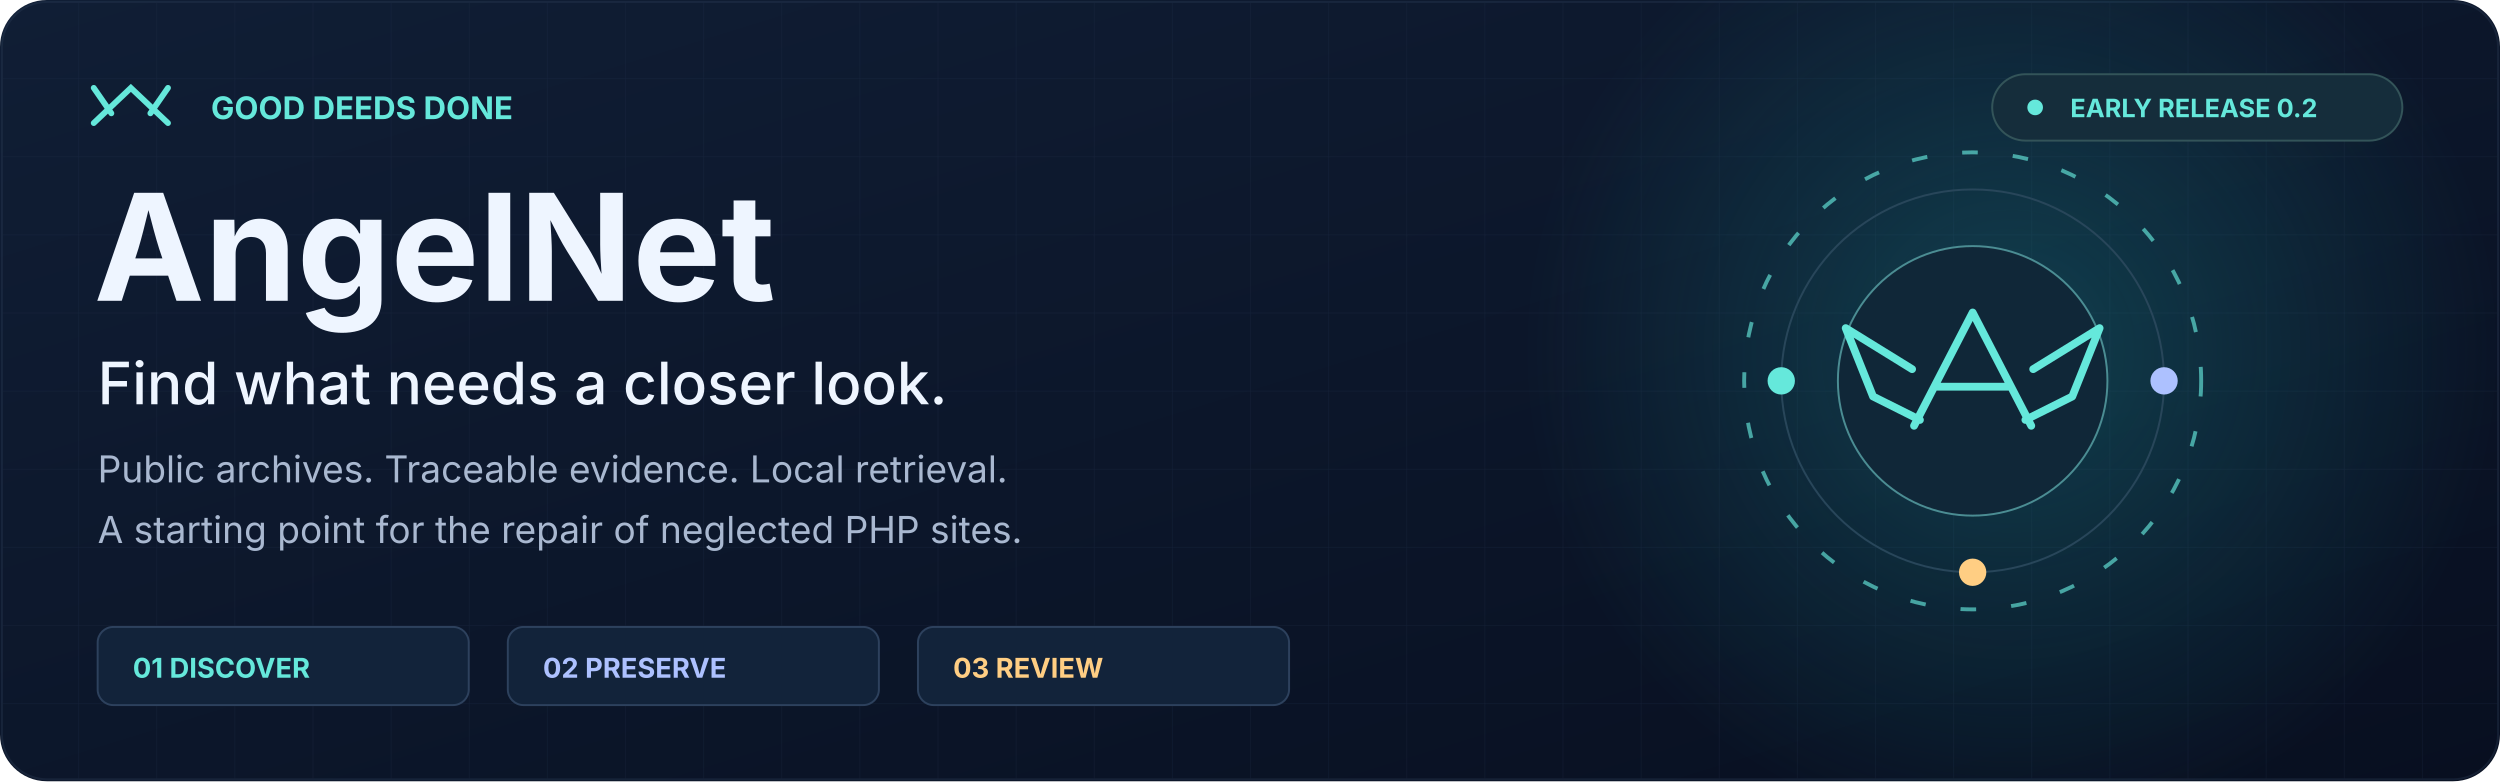
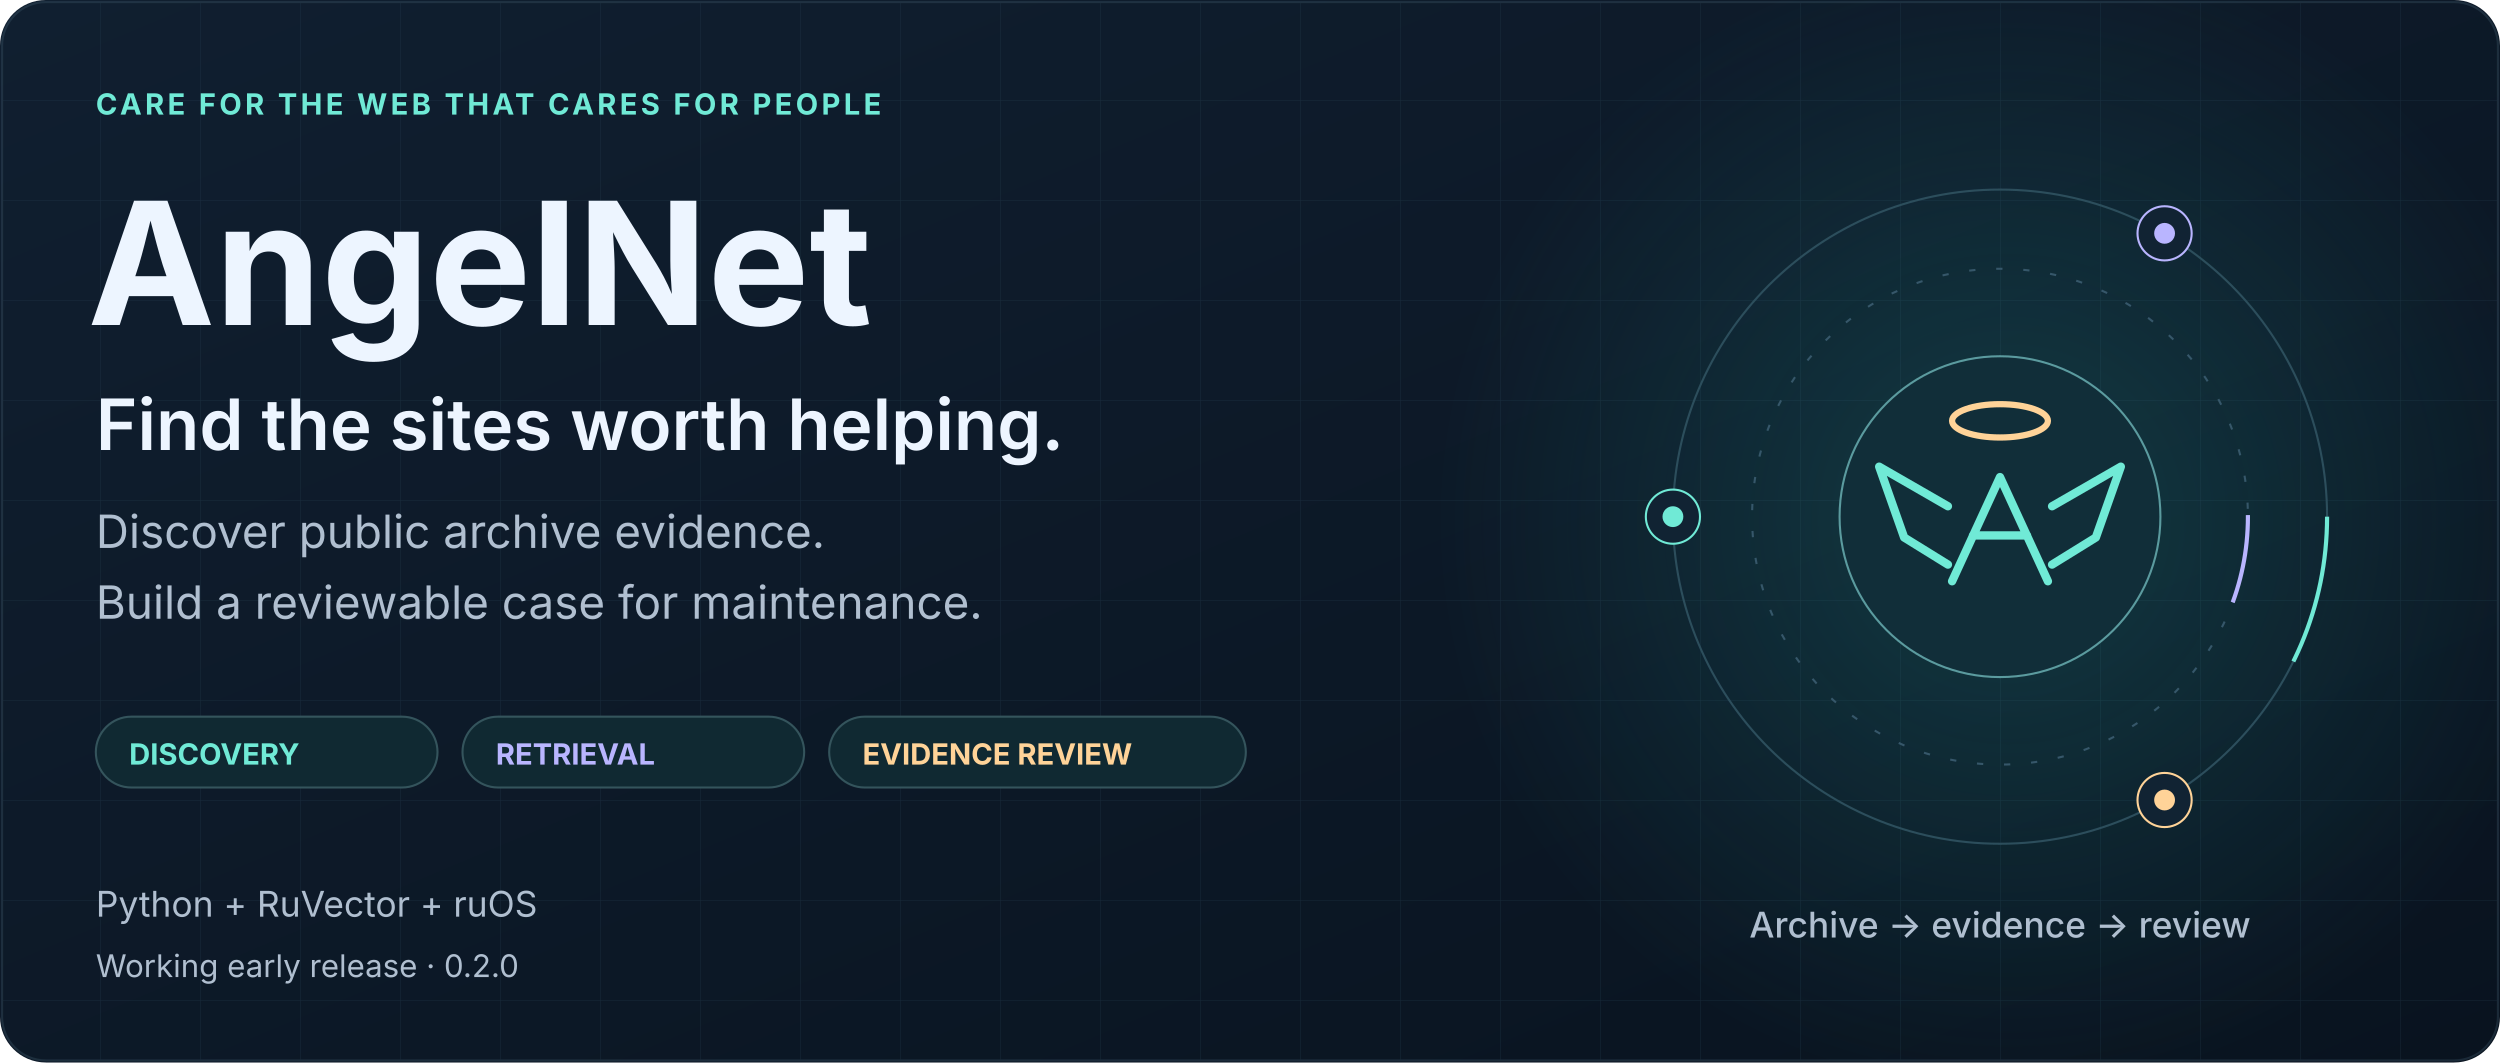
- <svg xmlns="http://www.w3.org/2000/svg" width="1280" height="400" viewBox="0 0 1280 400" role="img" aria-labelledby="title desc">
+ <svg xmlns="http://www.w3.org/2000/svg" width="1200" height="510" viewBox="0 0 1200 510" role="img" aria-labelledby="title desc">
  <defs>
    <linearGradient id="bg" x2="1" y2="1">
-       <stop stop-color="#101e35" />
-       <stop offset="1" stop-color="#080f20" />
+       <stop stop-color="#101f30" />
+       <stop offset="1" stop-color="#09131f" />
    </linearGradient>
    <radialGradient id="halo">
-       <stop stop-color="#1b8f96" stop-opacity=".35" />
-       <stop offset="1" stop-color="#1b8f96" stop-opacity="0" />
+       <stop stop-color="#269e99" stop-opacity=".26" />
+       <stop offset="1" stop-color="#269e99" stop-opacity="0" />
    </radialGradient>
-     <pattern id="grid" width="40" height="40" patternUnits="userSpaceOnUse">
-       <path d="M40 0H0V40" fill="none" stroke="#263651" stroke-width=".5" />
+     <pattern id="grid" width="48" height="48" patternUnits="userSpaceOnUse">
+       <path d="M48 0H0V48" fill="none" stroke="#345267" stroke-width=".5" />
    </pattern>
    <style>
- text{font-family:Inter,ui-sans-serif,system-ui,-apple-system,BlinkMacSystemFont,"Segoe UI",sans-serif}
- .ink{fill:#eef5ff}.muted{fill:#a9b8d0}.cyan{fill:#65e8db}.amber{fill:#ffce83}
- .travel{stroke-dasharray:8 18;animation:flow 3s linear infinite}
- .pulse{animation:glow 4s ease-in-out infinite}.slow{animation:glow 5s ease-in-out infinite;animation-delay:1s}
- @keyframes flow{to{stroke-dashoffset:-104}}
- @keyframes glow{0%,100%{opacity:.4}50%{opacity:1}}
- @media(prefers-reduced-motion:reduce){*{animation:none!important}.pulse,.slow{opacity:1}}
+ text{font-family:ui-sans-serif,system-ui,-apple-system,BlinkMacSystemFont,"Segoe UI",sans-serif}
+ .ink{fill:#edf5ff}.muted{fill:#b0bfd0}.cyan{fill:#70ead6}.amber{fill:#ffd398}.lilac{fill:#b9b5ff}
+ .flow{stroke-dasharray:5 13;animation:flow 5s linear infinite}
+ .glow{animation:glow 6s ease-in-out infinite}
+ .orbit{transform-box:fill-box;transform-origin:center;animation:orbit 28s linear infinite}
+ .lift{animation:lift 7s ease-in-out infinite}
+ .phase{animation:phase 12s ease-in-out infinite}
+ .p2{animation-delay:3s}.p3{animation-delay:6s}.p4{animation-delay:9s}
+ @keyframes flow{to{stroke-dashoffset:-108}}
+ @keyframes glow{0%,100%{opacity:.45}50%{opacity:1}}
+ @keyframes orbit{to{transform:rotate(360deg)}}
+ @keyframes lift{0%,100%{transform:translateY(0)}50%{transform:translateY(-7px)}}
+ @keyframes phase{0%,30%,100%{stroke-opacity:.25}10%,20%{stroke-opacity:1}}
+ @media(prefers-reduced-motion:reduce){*{animation:none!important}.glow{opacity:1}.phase{stroke-opacity:1}}
</style>
  </defs>
-   <rect width="1280" height="400" rx="24" fill="url(#bg)" />
-   <rect x="1" y="1" width="1278" height="398" rx="23" fill="url(#grid)" opacity=".35" stroke="#2b3b55" />
-   <circle cx="1030" cy="180" r="250" fill="url(#halo)" />
-   <path d="M48 63L67 45L86 63M57 58L48 45M77 58L86 45" fill="none" stroke="#65e8db" stroke-width="3" stroke-linecap="round" />
-   <rect x="1020" y="38" width="210" height="34" rx="17" fill="#152d3b" stroke="#335459" />
-   <circle cx="1042" cy="55" r="4" fill="#65e8db" class="pulse" />
-   <text x="108" y="61" class="cyan" font-size="16" font-weight="650">GOOD DEEDS DONE</text>
-   <text x="1060" y="60" class="cyan" font-size="13" font-weight="650">EARLY RELEASE 0.2</text>
-   <text x="48" y="154" class="ink" font-size="76" font-weight="750">AngelNet</text>
-   <text x="50" y="207" class="ink" font-size="30" font-weight="500">Find what needs a closer look.</text>
-   <text x="50" y="247" class="muted" font-size="19" font-weight="400">Public archives. Traceable evidence. Local retrieval.</text>
-   <text x="50" y="278" class="muted" font-size="19" font-weight="400">A starting point for the repair of neglected PHP sites.</text>
-   <g transform="translate(1010 195)">
-     <circle r="98" fill="none" stroke="#28465a" />
-     <circle r="69" fill="#102738" stroke="#4b8d93" />
-     <path d="M-30 23L0-35L30 23M-18 3H18M-31-6L-65-27L-51 8L-27 20M31-6L65-27L51 8L27 20" fill="none" stroke="#65e8db" stroke-width="4" stroke-linecap="round" stroke-linejoin="round" />
-     <circle r="117" fill="none" stroke="#65e8db" stroke-width="2" opacity=".65" class="travel" />
-     <circle cx="-98" r="7" fill="#65e8db" class="pulse" />
-     <circle cy="98" r="7" fill="#ffce83" class="slow" />
-     <circle cx="98" r="7" fill="#adc1ff" class="pulse" />
+   <rect width="1200" height="510" rx="22" fill="url(#bg)" />
+   <rect x="1" y="1" width="1198" height="508" rx="21" fill="url(#grid)" opacity=".3" stroke="#456073" />
+   <circle cx="964" cy="250" r="275" fill="url(#halo)" />
+   <text x="46" y="55" class="cyan" font-size="14" font-weight="700" letter-spacing="1.6">CARE FOR THE WEB THAT CARES FOR PEOPLE</text>
+   <text x="42" y="156" class="ink" font-size="82" font-weight="750">AngelNet</text>
+   <text x="46" y="216" class="ink" font-size="34" font-weight="600">Find the sites worth helping.</text>
+   <text x="46" y="263" class="muted" font-size="22" font-weight="400">Discover public archive evidence.</text>
+   <text x="46" y="297" class="muted" font-size="22" font-weight="400">Build a reviewable case for maintenance.</text>
+   <rect x="46" y="344" width="164" height="34" rx="17" fill="#102932" stroke="#34545c" />
+   <text x="62" y="367" class="cyan" font-size="14" font-weight="650">DISCOVERY</text>
+   <rect x="222" y="344" width="164" height="34" rx="17" fill="#102932" stroke="#34545c" />
+   <text x="238" y="367" class="lilac" font-size="14" font-weight="650">RETRIEVAL</text>
+   <rect x="398" y="344" width="200" height="34" rx="17" fill="#102932" stroke="#34545c" />
+   <text x="414" y="367" class="amber" font-size="14" font-weight="650">EVIDENCE REVIEW</text>
+   <text x="46" y="440" class="muted" font-size="17" font-weight="400">Python + RuVector + ruOS</text>
+   <text x="46" y="469" class="muted" font-size="15" font-weight="400">Working early release · 0.2.0</text>
+   <g transform="translate(960 248)">
+     <circle r="157" fill="none" stroke="#2c4e5c" />
+     <circle r="119" fill="none" stroke="#36576a" stroke-dasharray="3 10" />
+     <g class="orbit">
+       <circle r="157" fill="none" stroke="#70ead6" stroke-width="2" stroke-dasharray="72 915" />
+       <circle r="119" fill="none" stroke="#b9b5ff" stroke-width="2" stroke-dasharray="42 705" />
+     </g>
+     <circle r="77" fill="#112e39" stroke="#5b9b9f" />
+     <g class="lift">
+       <ellipse cy="-46" rx="23" ry="8" fill="none" stroke="#ffd398" stroke-width="3" />
+       <path d="M-23 31L0-19L23 31M-13 9H13M-25-5L-58-24L-46 10L-25 23M25-5L58-24L46 10L25 23" fill="none" stroke="#70ead6" stroke-width="4" stroke-linecap="round" stroke-linejoin="round" />
+     </g>
+     <circle cx="-157" cy="0" r="13" fill="#112333" stroke="#70ead6" />
+     <circle cx="-157" cy="0" r="5" fill="#70ead6" class="glow" />
+     <circle cx="79" cy="-136" r="13" fill="#112333" stroke="#b9b5ff" />
+     <circle cx="79" cy="-136" r="5" fill="#b9b5ff" class="glow" />
+     <circle cx="79" cy="136" r="13" fill="#112333" stroke="#ffd398" />
+     <circle cx="79" cy="136" r="5" fill="#ffd398" class="glow" />
  </g>
-   <rect x="50" y="321" width="190" height="40" rx="8" fill="#12233a" stroke="#2d415d" />
-   <text x="68" y="347" fill="#65e8db" font-size="14" font-weight="650">01  DISCOVER</text>
-   <rect x="260" y="321" width="190" height="40" rx="8" fill="#12233a" stroke="#2d415d" />
-   <text x="278" y="347" fill="#adc1ff" font-size="14" font-weight="650">02  PRESERVE</text>
-   <rect x="470" y="321" width="190" height="40" rx="8" fill="#12233a" stroke="#2d415d" />
-   <text x="488" y="347" fill="#ffce83" font-size="14" font-weight="650">03  REVIEW</text>
+   <text x="960" y="450" class="muted" font-size="17" font-weight="500" text-anchor="middle">Archive → evidence → review</text>
</svg>
